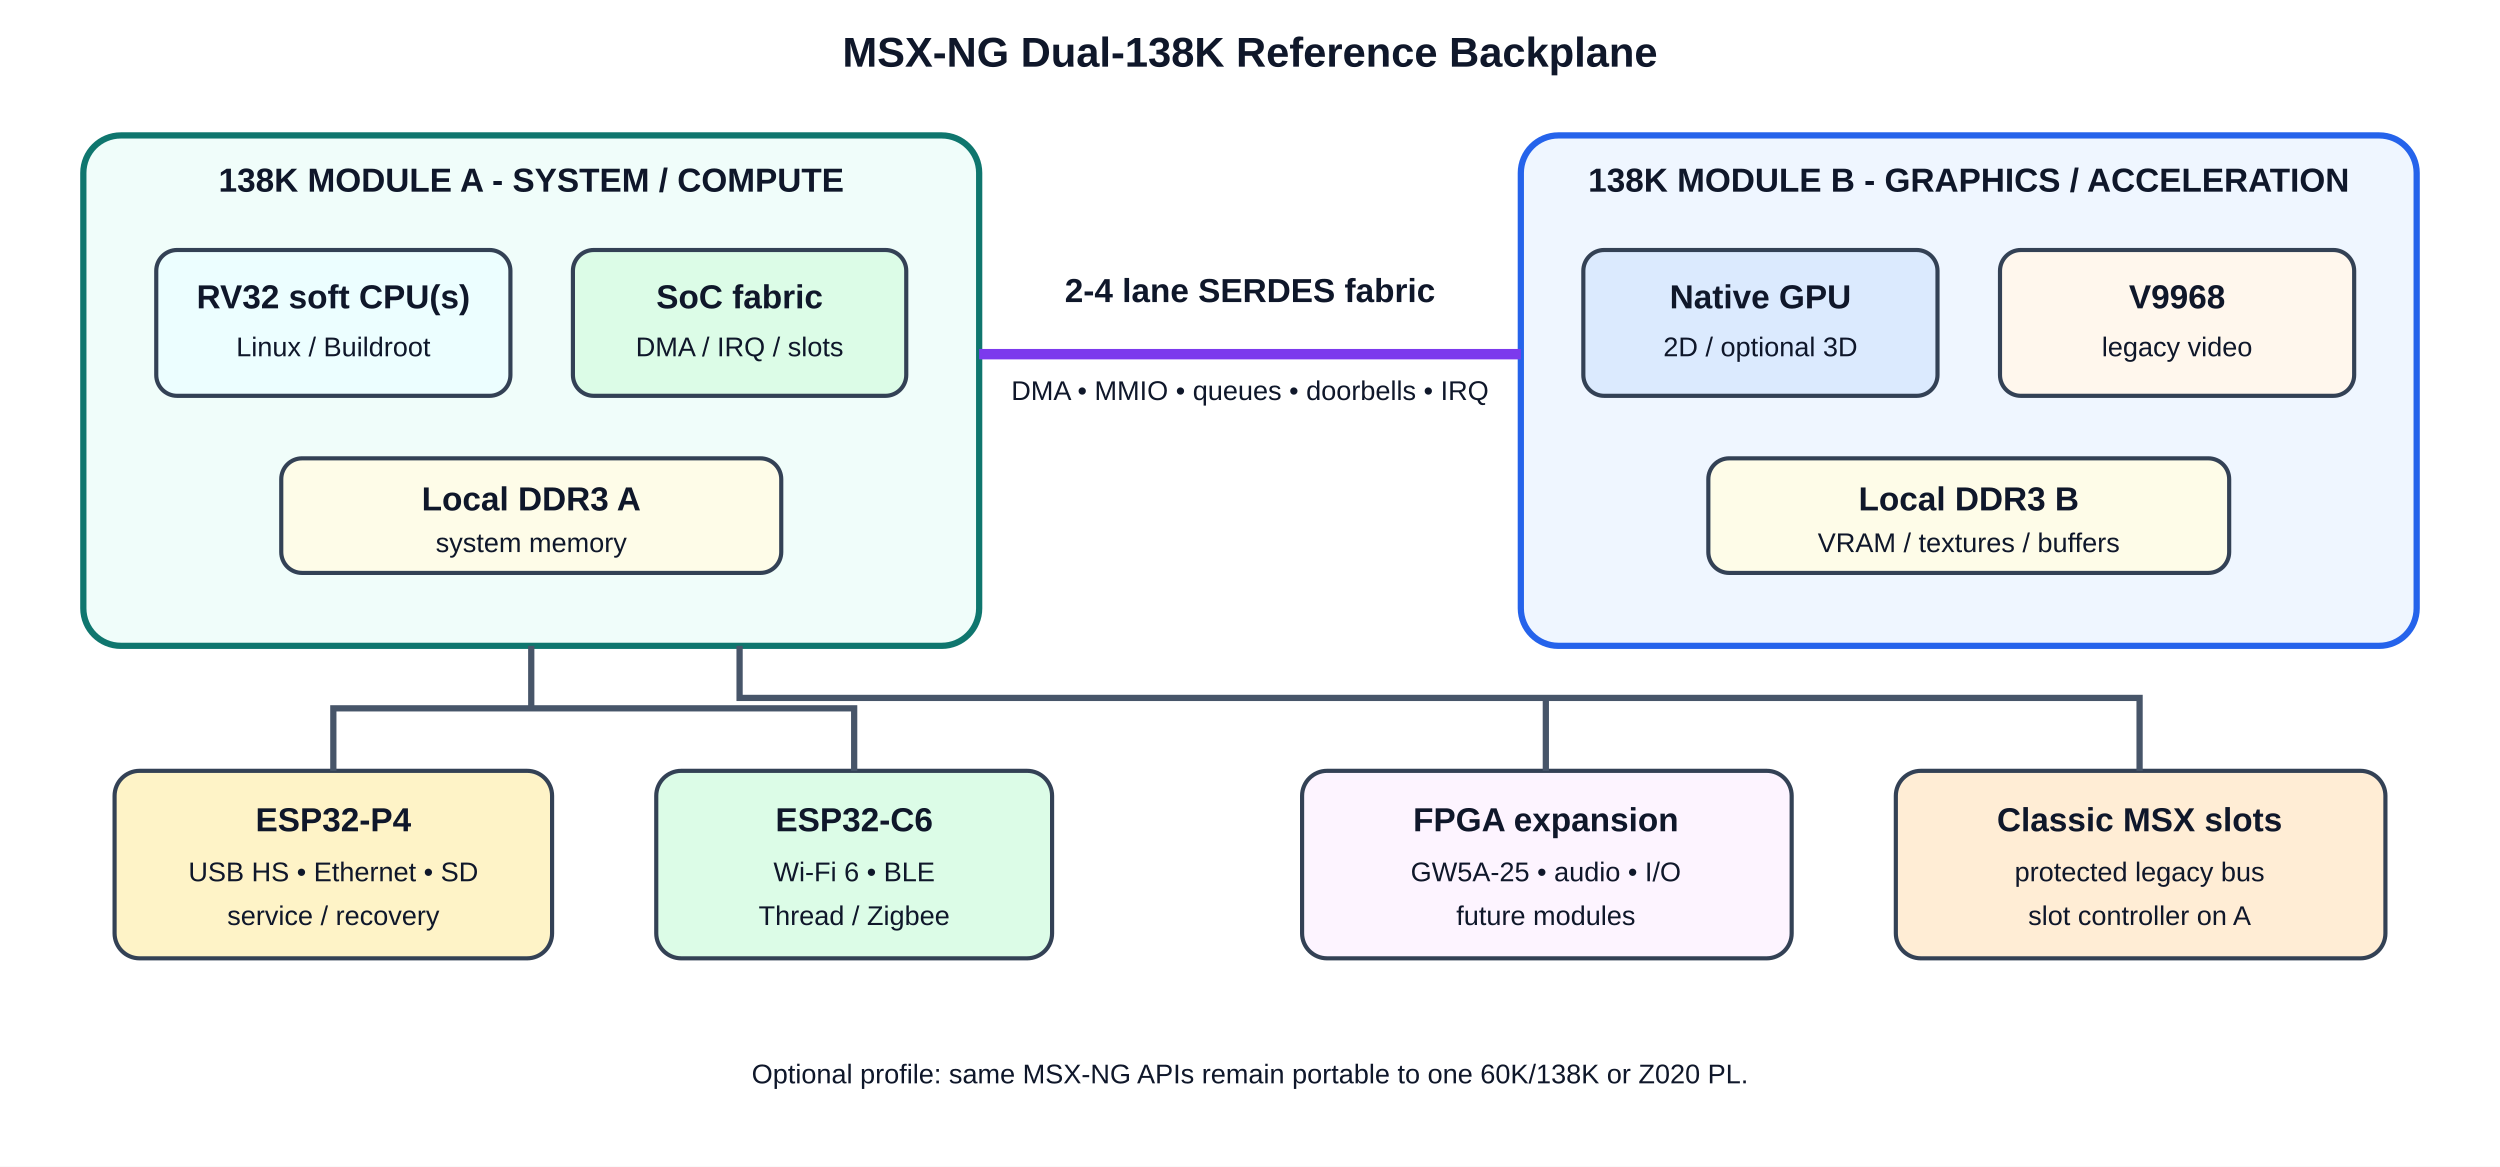
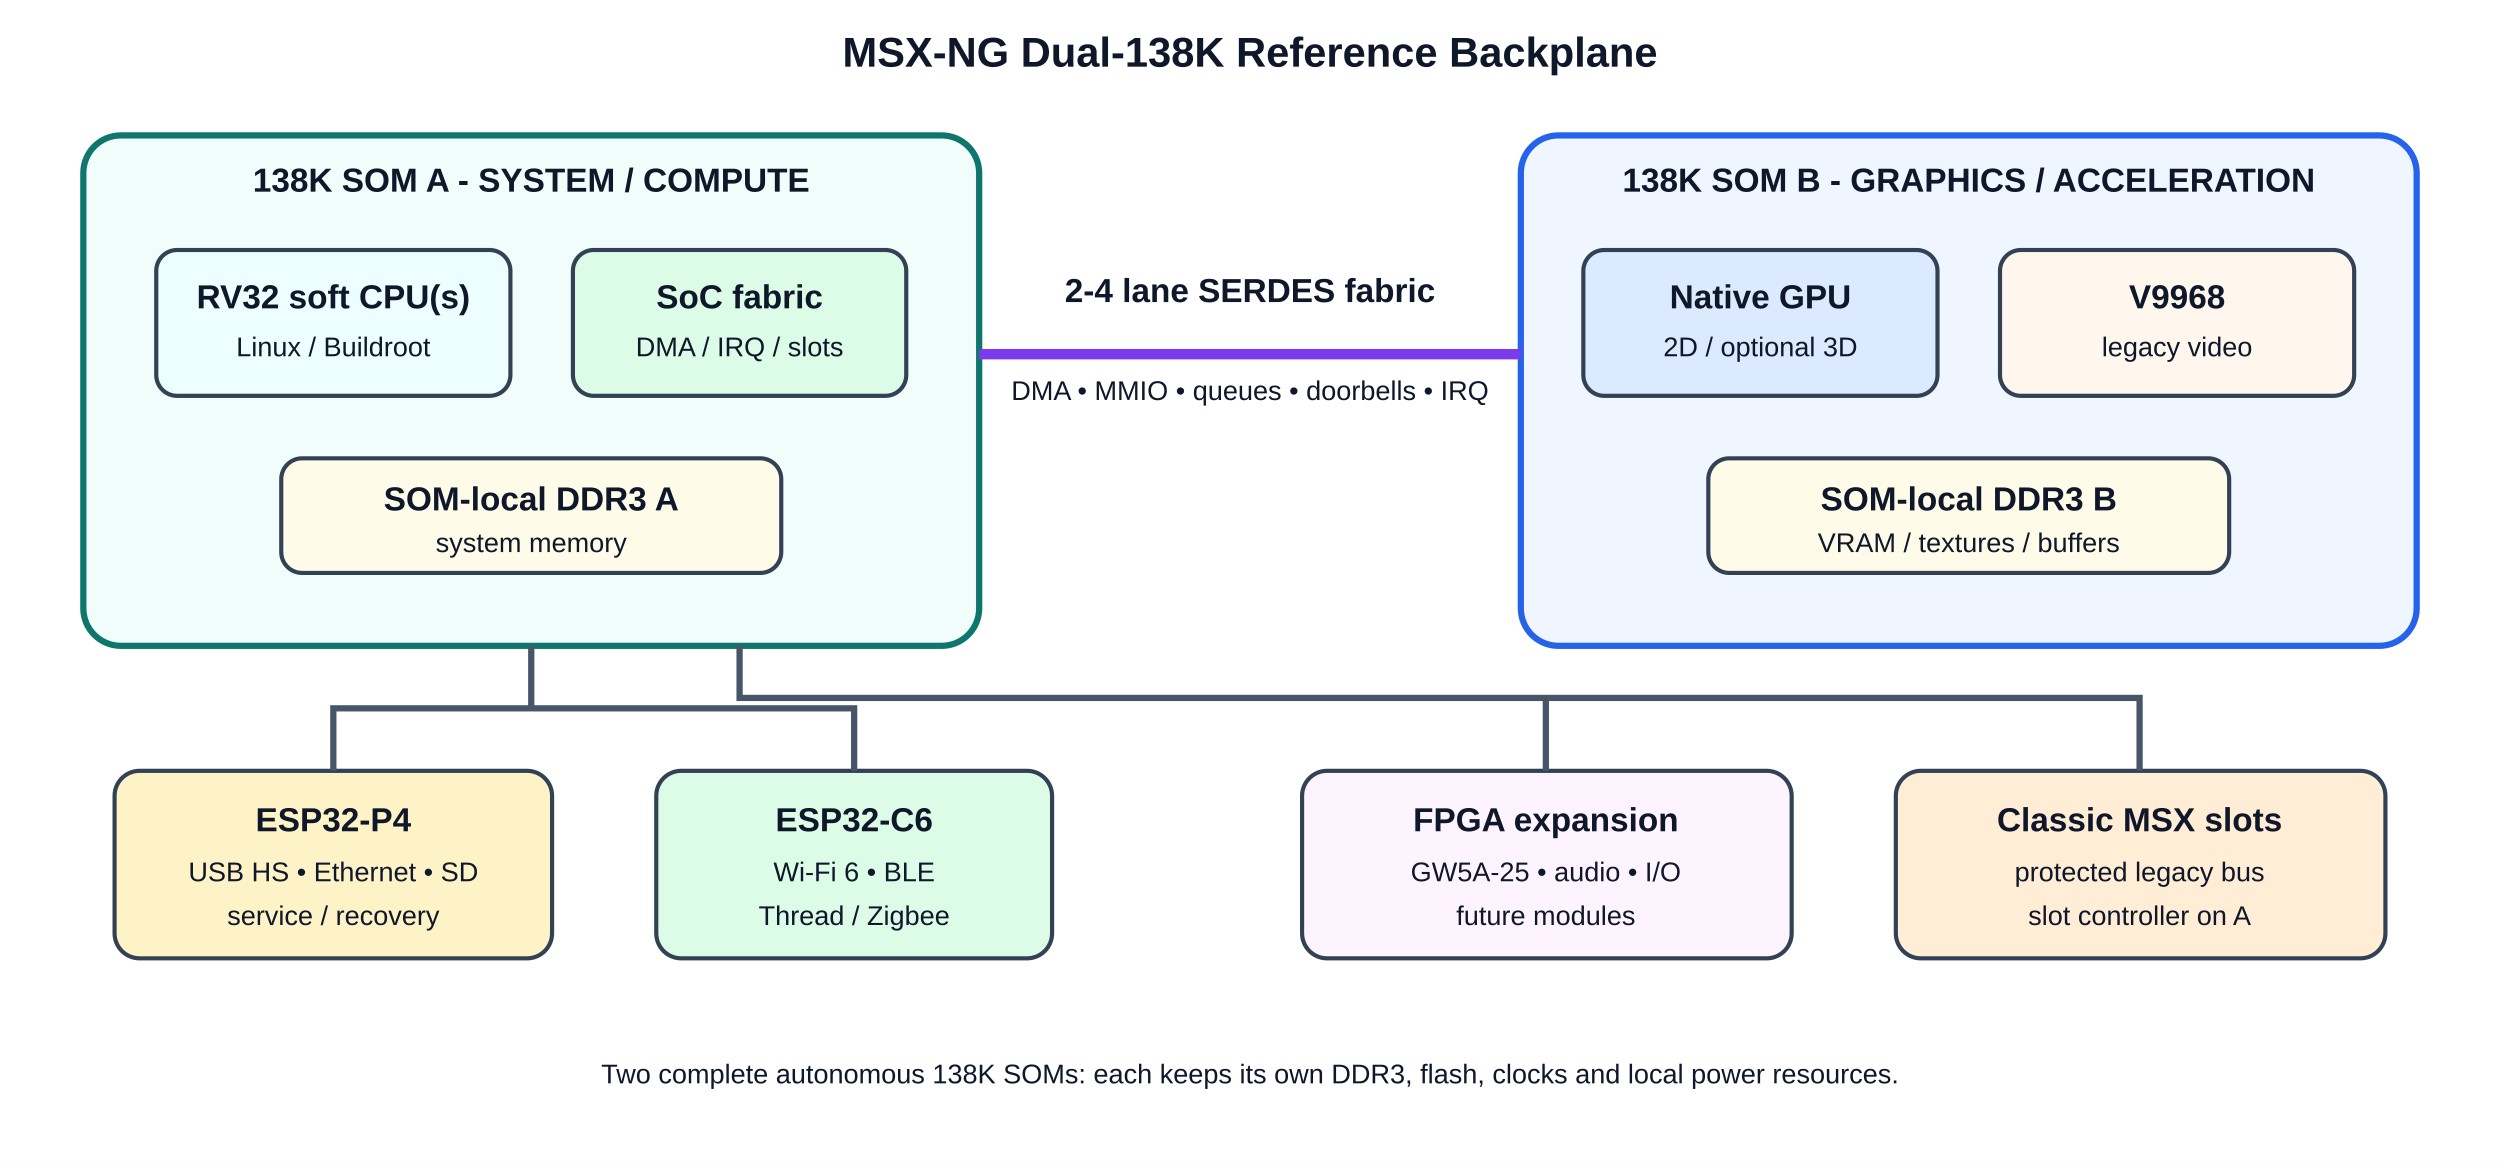
<svg xmlns="http://www.w3.org/2000/svg" width="1200" height="560" viewBox="0 0 1200 560">
  <style>text{font-family:Arial,sans-serif;fill:#0f172a}.box{stroke:#334155;stroke-width:2}.title{font-size:20px;font-weight:700}.h{font-size:16px;font-weight:700}.s{font-size:13px}.link{stroke:#7c3aed;stroke-width:5;fill:none}.bus{stroke:#475569;stroke-width:3;fill:none}</style>
  <rect width="1200" height="560" fill="white" />
  <text class="title" x="600" y="32" text-anchor="middle">MSX-NG Dual-138K Reference Backplane</text>
  <rect x="40" y="65" width="430" height="245" rx="18" fill="#f0fdfa" stroke="#0f766e" stroke-width="3" />
-   <text class="h" x="255" y="92" text-anchor="middle">138K MODULE A - SYSTEM / COMPUTE</text>
+   <text class="h" x="255" y="92" text-anchor="middle">138K SOM A - SYSTEM / COMPUTE</text>
  <rect class="box" x="75" y="120" width="170" height="70" rx="10" fill="#ecfeff" />
  <text class="h" x="160" y="148" text-anchor="middle">RV32 soft CPU(s)</text>
  <text class="s" x="160" y="171" text-anchor="middle">Linux / Buildroot</text>
  <rect class="box" x="275" y="120" width="160" height="70" rx="10" fill="#dcfce7" />
  <text class="h" x="355" y="148" text-anchor="middle">SoC fabric</text>
  <text class="s" x="355" y="171" text-anchor="middle">DMA / IRQ / slots</text>
  <rect class="box" x="135" y="220" width="240" height="55" rx="10" fill="#fefce8" />
-   <text class="h" x="255" y="245" text-anchor="middle">Local DDR3 A</text>
+   <text class="h" x="255" y="245" text-anchor="middle">SOM-local DDR3 A</text>
  <text class="s" x="255" y="265" text-anchor="middle">system memory</text>
  <rect x="730" y="65" width="430" height="245" rx="18" fill="#eff6ff" stroke="#2563eb" stroke-width="3" />
-   <text class="h" x="945" y="92" text-anchor="middle">138K MODULE B - GRAPHICS / ACCELERATION</text>
+   <text class="h" x="945" y="92" text-anchor="middle">138K SOM B - GRAPHICS / ACCELERATION</text>
  <rect class="box" x="760" y="120" width="170" height="70" rx="10" fill="#dbeafe" />
  <text class="h" x="845" y="148" text-anchor="middle">Native GPU</text>
  <text class="s" x="845" y="171" text-anchor="middle">2D / optional 3D</text>
  <rect class="box" x="960" y="120" width="170" height="70" rx="10" fill="#fff7ed" />
  <text class="h" x="1045" y="148" text-anchor="middle">V9968</text>
  <text class="s" x="1045" y="171" text-anchor="middle">legacy video</text>
  <rect class="box" x="820" y="220" width="250" height="55" rx="10" fill="#fefce8" />
-   <text class="h" x="945" y="245" text-anchor="middle">Local DDR3 B</text>
+   <text class="h" x="945" y="245" text-anchor="middle">SOM-local DDR3 B</text>
  <text class="s" x="945" y="265" text-anchor="middle">VRAM / textures / buffers</text>
  <path class="link" d="M470 170H730" />
  <text class="h" x="600" y="145" text-anchor="middle">2-4 lane SERDES fabric</text>
  <text class="s" x="600" y="192" text-anchor="middle">DMA • MMIO • queues • doorbells • IRQ</text>
  <rect class="box" x="55" y="370" width="210" height="90" rx="12" fill="#fef3c7" />
  <text class="h" x="160" y="399" text-anchor="middle">ESP32-P4</text>
  <text class="s" x="160" y="423" text-anchor="middle">USB HS • Ethernet • SD</text>
  <text class="s" x="160" y="444" text-anchor="middle">service / recovery</text>
  <rect class="box" x="315" y="370" width="190" height="90" rx="12" fill="#dcfce7" />
  <text class="h" x="410" y="399" text-anchor="middle">ESP32-C6</text>
  <text class="s" x="410" y="423" text-anchor="middle">Wi-Fi 6 • BLE</text>
  <text class="s" x="410" y="444" text-anchor="middle">Thread / Zigbee</text>
  <rect class="box" x="625" y="370" width="235" height="90" rx="12" fill="#fdf4ff" />
  <text class="h" x="742" y="399" text-anchor="middle">FPGA expansion</text>
  <text class="s" x="742" y="423" text-anchor="middle">GW5A-25 • audio • I/O</text>
  <text class="s" x="742" y="444" text-anchor="middle">future modules</text>
  <rect class="box" x="910" y="370" width="235" height="90" rx="12" fill="#ffedd5" />
  <text class="h" x="1027" y="399" text-anchor="middle">Classic MSX slots</text>
  <text class="s" x="1027" y="423" text-anchor="middle">protected legacy bus</text>
  <text class="s" x="1027" y="444" text-anchor="middle">slot controller on A</text>
  <path class="bus" d="M255 310V340H160V370M255 340H410V370M355 310V335H742V370M355 335H1027V370" />
-   <text class="s" x="600" y="520" text-anchor="middle">Optional profile: same MSX-NG APIs remain portable to one 60K/138K or Z020 PL.</text>
+   <text class="s" x="600" y="520" text-anchor="middle">Two complete autonomous 138K SOMs: each keeps its own DDR3, flash, clocks and local power resources.</text>
</svg>
